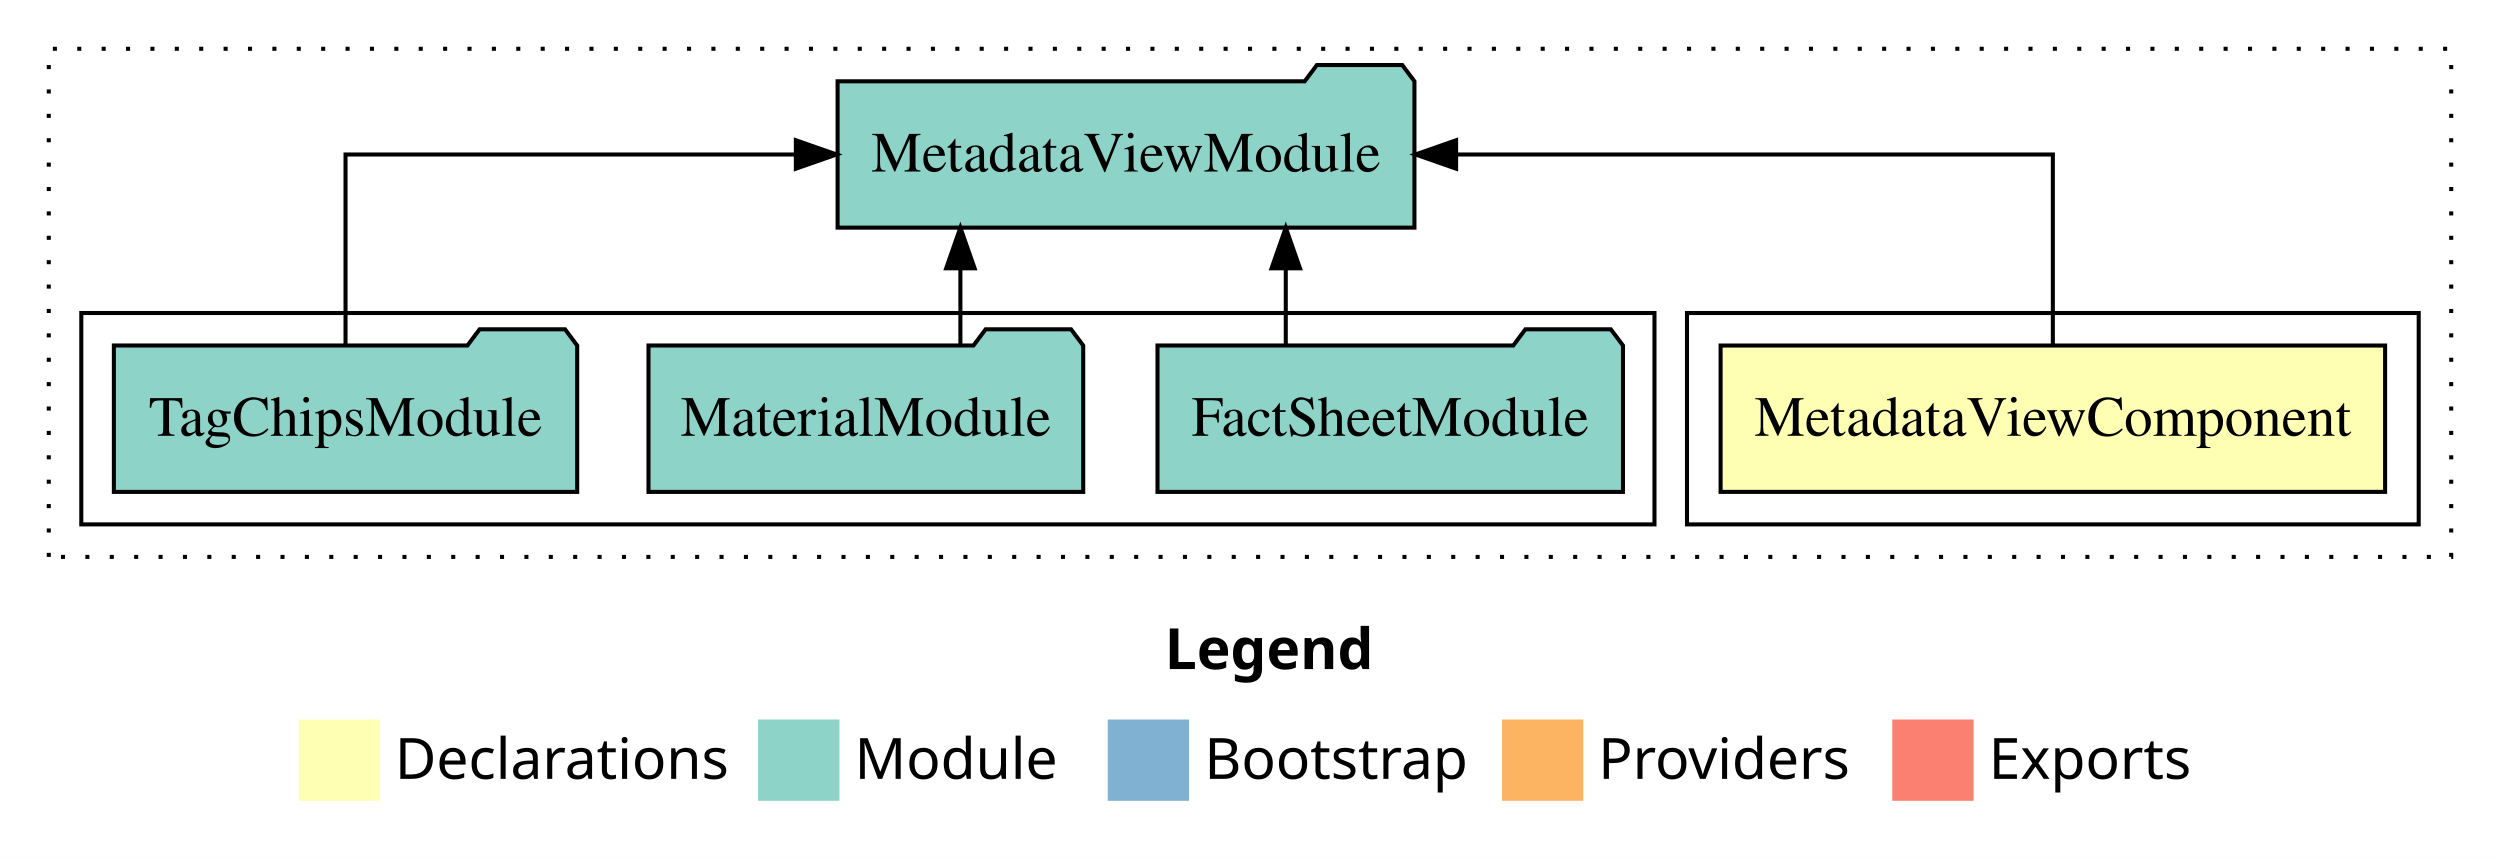
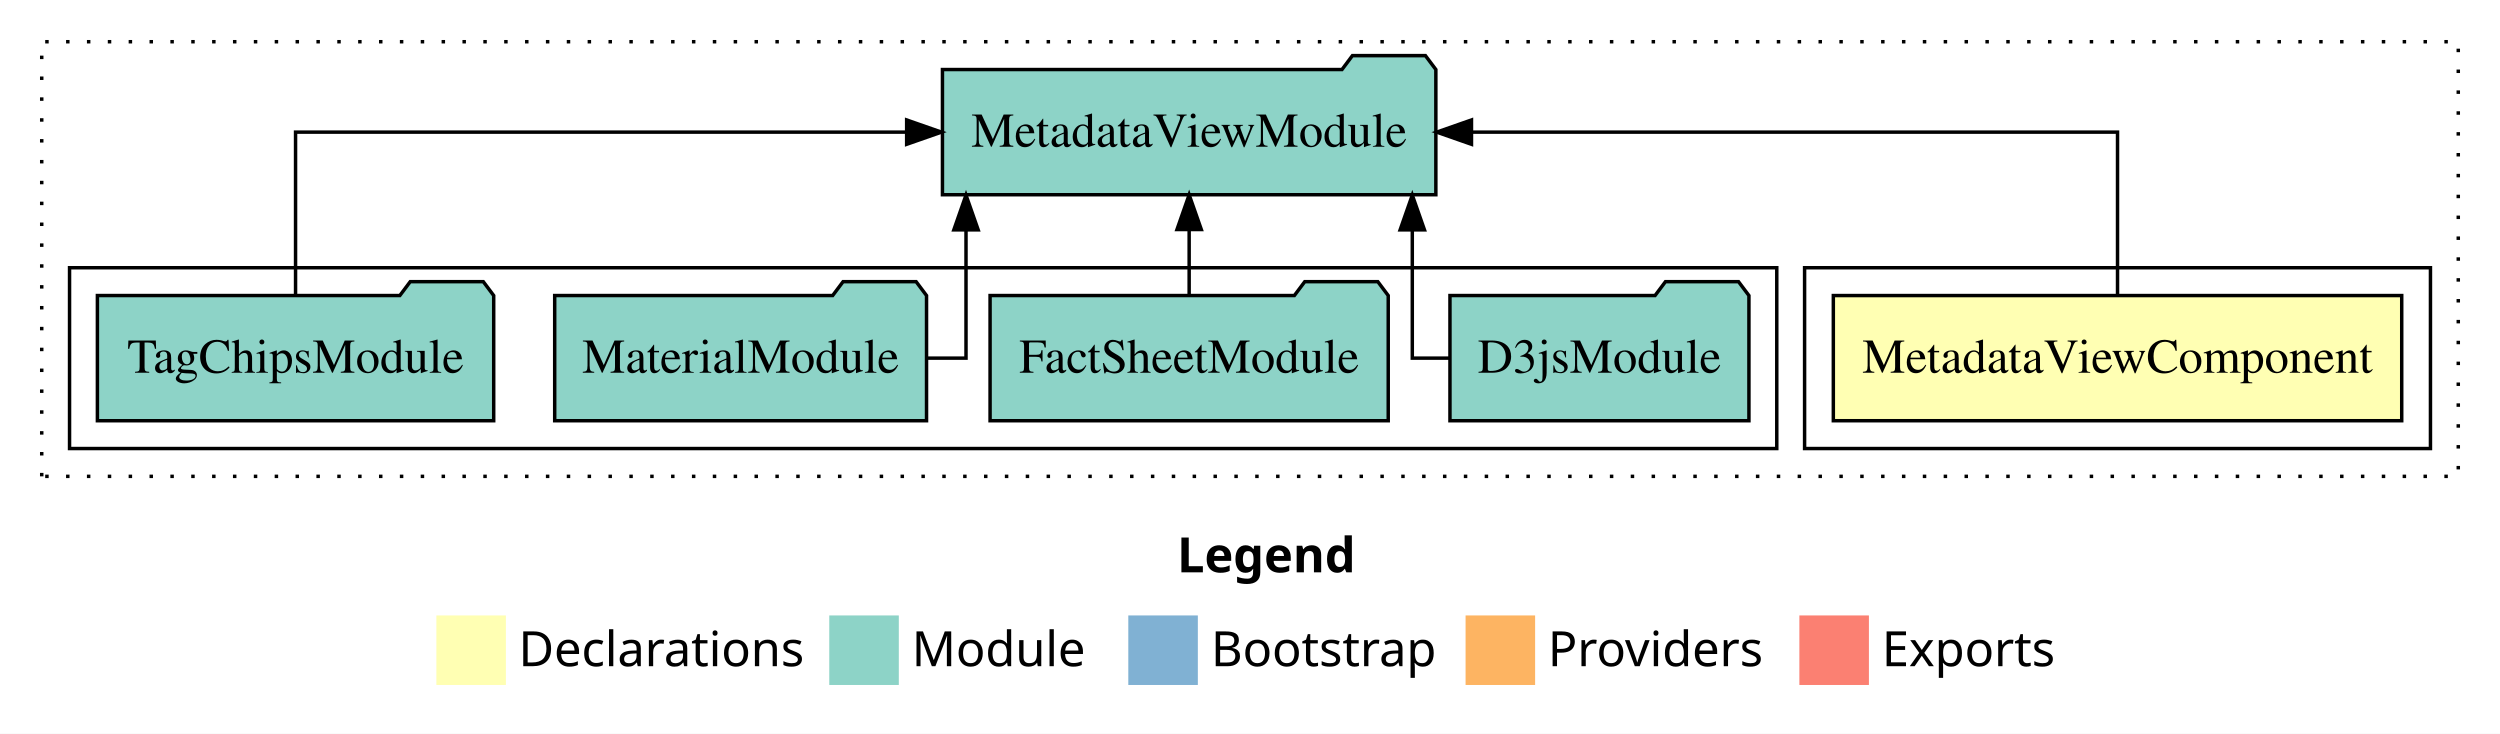
- <svg xmlns="http://www.w3.org/2000/svg" width="615pt" height="211pt" viewBox="0.00 0.00 615.00 211.00">
+ <svg xmlns="http://www.w3.org/2000/svg" width="719pt" height="211pt" viewBox="0.00 0.00 719.00 211.00">
  <g id="graph0" class="graph" transform="scale(1 1) rotate(0) translate(4 207)">
-     <polygon fill="#ffffff" stroke="transparent" points="-4,4 -4,-207 611,-207 611,4 -4,4" />
-     <text text-anchor="start" x="282.509" y="-42.4" font-family="sans-serif" font-weight="bold" font-size="14.00" fill="#000000">Legend</text>
-     <polygon fill="#ffffb3" stroke="transparent" points="69.5,-10 69.5,-30 89.5,-30 89.5,-10 69.5,-10" />
-     <text text-anchor="start" x="93.129" y="-15.4" font-family="sans-serif" font-size="14.00" fill="#000000">  Declarations</text>
-     <polygon fill="#8dd3c7" stroke="transparent" points="182.5,-10 182.5,-30 202.5,-30 202.5,-10 182.5,-10" />
-     <text text-anchor="start" x="206.225" y="-15.4" font-family="sans-serif" font-size="14.00" fill="#000000">  Module</text>
-     <polygon fill="#80b1d3" stroke="transparent" points="268.5,-10 268.5,-30 288.5,-30 288.5,-10 268.5,-10" />
-     <text text-anchor="start" x="292.281" y="-15.4" font-family="sans-serif" font-size="14.00" fill="#000000">  Bootstrap</text>
-     <polygon fill="#fdb462" stroke="transparent" points="365.5,-10 365.5,-30 385.5,-30 385.5,-10 365.5,-10" />
-     <text text-anchor="start" x="389.173" y="-15.4" font-family="sans-serif" font-size="14.00" fill="#000000">  Providers</text>
-     <polygon fill="#fb8072" stroke="transparent" points="461.5,-10 461.5,-30 481.5,-30 481.5,-10 461.5,-10" />
-     <text text-anchor="start" x="485.226" y="-15.4" font-family="sans-serif" font-size="14.00" fill="#000000">  Exports</text>
+     <polygon fill="#ffffff" stroke="transparent" points="-4,4 -4,-207 715,-207 715,4 -4,4" />
+     <text text-anchor="start" x="334.509" y="-42.4" font-family="sans-serif" font-weight="bold" font-size="14.00" fill="#000000">Legend</text>
+     <polygon fill="#ffffb3" stroke="transparent" points="121.5,-10 121.5,-30 141.5,-30 141.5,-10 121.5,-10" />
+     <text text-anchor="start" x="145.129" y="-15.4" font-family="sans-serif" font-size="14.00" fill="#000000">  Declarations</text>
+     <polygon fill="#8dd3c7" stroke="transparent" points="234.5,-10 234.5,-30 254.5,-30 254.5,-10 234.5,-10" />
+     <text text-anchor="start" x="258.225" y="-15.4" font-family="sans-serif" font-size="14.00" fill="#000000">  Module</text>
+     <polygon fill="#80b1d3" stroke="transparent" points="320.5,-10 320.5,-30 340.5,-30 340.5,-10 320.5,-10" />
+     <text text-anchor="start" x="344.281" y="-15.4" font-family="sans-serif" font-size="14.00" fill="#000000">  Bootstrap</text>
+     <polygon fill="#fdb462" stroke="transparent" points="417.5,-10 417.5,-30 437.5,-30 437.5,-10 417.5,-10" />
+     <text text-anchor="start" x="441.173" y="-15.4" font-family="sans-serif" font-size="14.00" fill="#000000">  Providers</text>
+     <polygon fill="#fb8072" stroke="transparent" points="513.5,-10 513.5,-30 533.5,-30 533.5,-10 513.5,-10" />
+     <text text-anchor="start" x="537.226" y="-15.4" font-family="sans-serif" font-size="14.00" fill="#000000">  Exports</text>
    <g id="clust1" class="cluster">
-       <polygon fill="none" stroke="#000000" stroke-dasharray="1,5" points="8,-70 8,-195 599,-195 599,-70 8,-70" />
+       <polygon fill="none" stroke="#000000" stroke-dasharray="1,5" points="8,-70 8,-195 703,-195 703,-70 8,-70" />
    </g>
    <g id="clust2" class="cluster">
-       <polygon fill="none" stroke="#000000" points="411,-78 411,-130 591,-130 591,-78 411,-78" />
+       <polygon fill="none" stroke="#000000" points="515,-78 515,-130 695,-130 695,-78 515,-78" />
    </g>
    <g id="clust4" class="cluster">
-       <polygon fill="none" stroke="#000000" points="16,-78 16,-130 403,-130 403,-78 16,-78" />
+       <polygon fill="none" stroke="#000000" points="16,-78 16,-130 507,-130 507,-78 16,-78" />
    </g>
    <g id="node1" class="node">
-       <polygon fill="#ffffb3" stroke="#000000" points="582.735,-122 419.265,-122 419.265,-86 582.735,-86 582.735,-122" />
-       <text text-anchor="middle" x="501" y="-99.8" font-family="Times,serif" font-size="14.00" fill="#000000">MetadataViewComponent</text>
+       <polygon fill="#ffffb3" stroke="#000000" points="686.735,-122 523.265,-122 523.265,-86 686.735,-86 686.735,-122" />
+       <text text-anchor="middle" x="605" y="-99.8" font-family="Times,serif" font-size="14.00" fill="#000000">MetadataViewComponent</text>
    </g>
    <g id="node2" class="node">
-       <polygon fill="#8dd3c7" stroke="#000000" points="343.952,-187 340.952,-191 319.952,-191 316.952,-187 202.048,-187 202.048,-151 343.952,-151 343.952,-187" />
-       <text text-anchor="middle" x="273" y="-164.8" font-family="Times,serif" font-size="14.00" fill="#000000">MetadataViewModule</text>
+       <polygon fill="#8dd3c7" stroke="#000000" points="408.952,-187 405.952,-191 384.952,-191 381.952,-187 267.048,-187 267.048,-151 408.952,-151 408.952,-187" />
+       <text text-anchor="middle" x="338" y="-164.8" font-family="Times,serif" font-size="14.00" fill="#000000">MetadataViewModule</text>
    </g>
    <g id="edge1" class="edge">
-       <path fill="none" stroke="#000000" d="M501,-122.106C501,-141.339 501,-169 501,-169 501,-169 354.203,-169 354.203,-169" />
-       <polygon fill="#000000" stroke="#000000" points="354.203,-165.5 344.203,-169 354.203,-172.5 354.203,-165.5" />
+       <path fill="none" stroke="#000000" d="M605,-122.106C605,-141.339 605,-169 605,-169 605,-169 419.2,-169 419.2,-169" />
+       <polygon fill="#000000" stroke="#000000" points="419.2,-165.5 409.2,-169 419.2,-172.5 419.2,-165.5" />
    </g>
    <g id="node3" class="node">
+       <polygon fill="#8dd3c7" stroke="#000000" points="498.992,-122 495.992,-126 474.992,-126 471.992,-122 413.008,-122 413.008,-86 498.992,-86 498.992,-122" />
+       <text text-anchor="middle" x="456" y="-99.8" font-family="Times,serif" font-size="14.00" fill="#000000">D3jsModule</text>
+     </g>
+     <g id="edge2" class="edge">
+       <path fill="none" stroke="#000000" d="M412.81,-104C406.553,-104 402.177,-104 402.177,-104 402.177,-104 402.177,-140.894 402.177,-140.894" />
+       <polygon fill="#000000" stroke="#000000" points="398.677,-140.894 402.177,-150.894 405.677,-140.894 398.677,-140.894" />
+     </g>
+     <g id="node4" class="node">
      <polygon fill="#8dd3c7" stroke="#000000" points="395.255,-122 392.255,-126 371.255,-126 368.255,-122 280.745,-122 280.745,-86 395.255,-86 395.255,-122" />
      <text text-anchor="middle" x="338" y="-99.8" font-family="Times,serif" font-size="14.00" fill="#000000">FactSheetModule</text>
    </g>
-     <g id="edge2" class="edge">
-       <path fill="none" stroke="#000000" d="M312.3,-122.106C312.3,-122.106 312.3,-140.991 312.3,-140.991" />
-       <polygon fill="#000000" stroke="#000000" points="308.8,-140.991 312.3,-150.991 315.8,-140.991 308.8,-140.991" />
+     <g id="edge3" class="edge">
+       <path fill="none" stroke="#000000" d="M338,-122.106C338,-122.106 338,-140.991 338,-140.991" />
+       <polygon fill="#000000" stroke="#000000" points="334.5,-140.991 338,-150.991 341.5,-140.991 334.5,-140.991" />
    </g>
-     <g id="node4" class="node">
+     <g id="node5" class="node">
      <polygon fill="#8dd3c7" stroke="#000000" points="262.471,-122 259.471,-126 238.471,-126 235.471,-122 155.529,-122 155.529,-86 262.471,-86 262.471,-122" />
      <text text-anchor="middle" x="209" y="-99.8" font-family="Times,serif" font-size="14.00" fill="#000000">MaterialModule</text>
    </g>
-     <g id="edge3" class="edge">
-       <path fill="none" stroke="#000000" d="M232.255,-122.106C232.255,-122.106 232.255,-140.991 232.255,-140.991" />
-       <polygon fill="#000000" stroke="#000000" points="228.755,-140.991 232.255,-150.991 235.755,-140.991 228.755,-140.991" />
+     <g id="edge4" class="edge">
+       <path fill="none" stroke="#000000" d="M262.532,-104C269.25,-104 273.823,-104 273.823,-104 273.823,-104 273.823,-140.894 273.823,-140.894" />
+       <polygon fill="#000000" stroke="#000000" points="270.323,-140.894 273.823,-150.894 277.323,-140.894 270.323,-140.894" />
    </g>
-     <g id="node5" class="node">
+     <g id="node6" class="node">
      <polygon fill="#8dd3c7" stroke="#000000" points="137.989,-122 134.989,-126 113.989,-126 110.989,-122 24.011,-122 24.011,-86 137.989,-86 137.989,-122" />
      <text text-anchor="middle" x="81" y="-99.8" font-family="Times,serif" font-size="14.00" fill="#000000">TagChipsModule</text>
    </g>
-     <g id="edge4" class="edge">
-       <path fill="none" stroke="#000000" d="M81,-122.106C81,-141.339 81,-169 81,-169 81,-169 191.779,-169 191.779,-169" />
-       <polygon fill="#000000" stroke="#000000" points="191.779,-172.5 201.779,-169 191.779,-165.5 191.779,-172.5" />
+     <g id="edge5" class="edge">
+       <path fill="none" stroke="#000000" d="M81,-122.106C81,-141.339 81,-169 81,-169 81,-169 256.752,-169 256.752,-169" />
+       <polygon fill="#000000" stroke="#000000" points="256.752,-172.5 266.752,-169 256.752,-165.5 256.752,-172.5" />
    </g>
  </g>
</svg>
